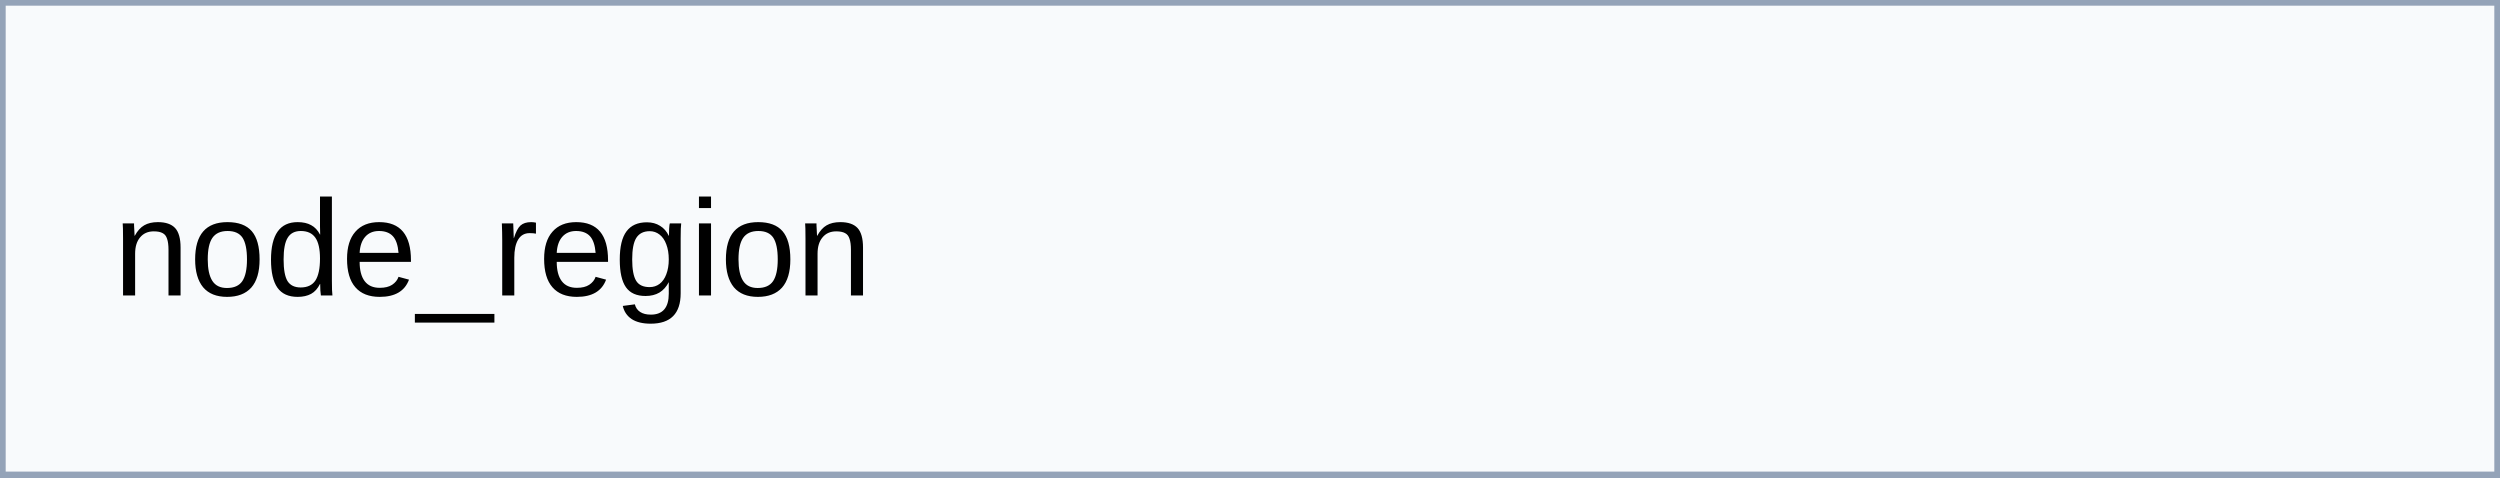
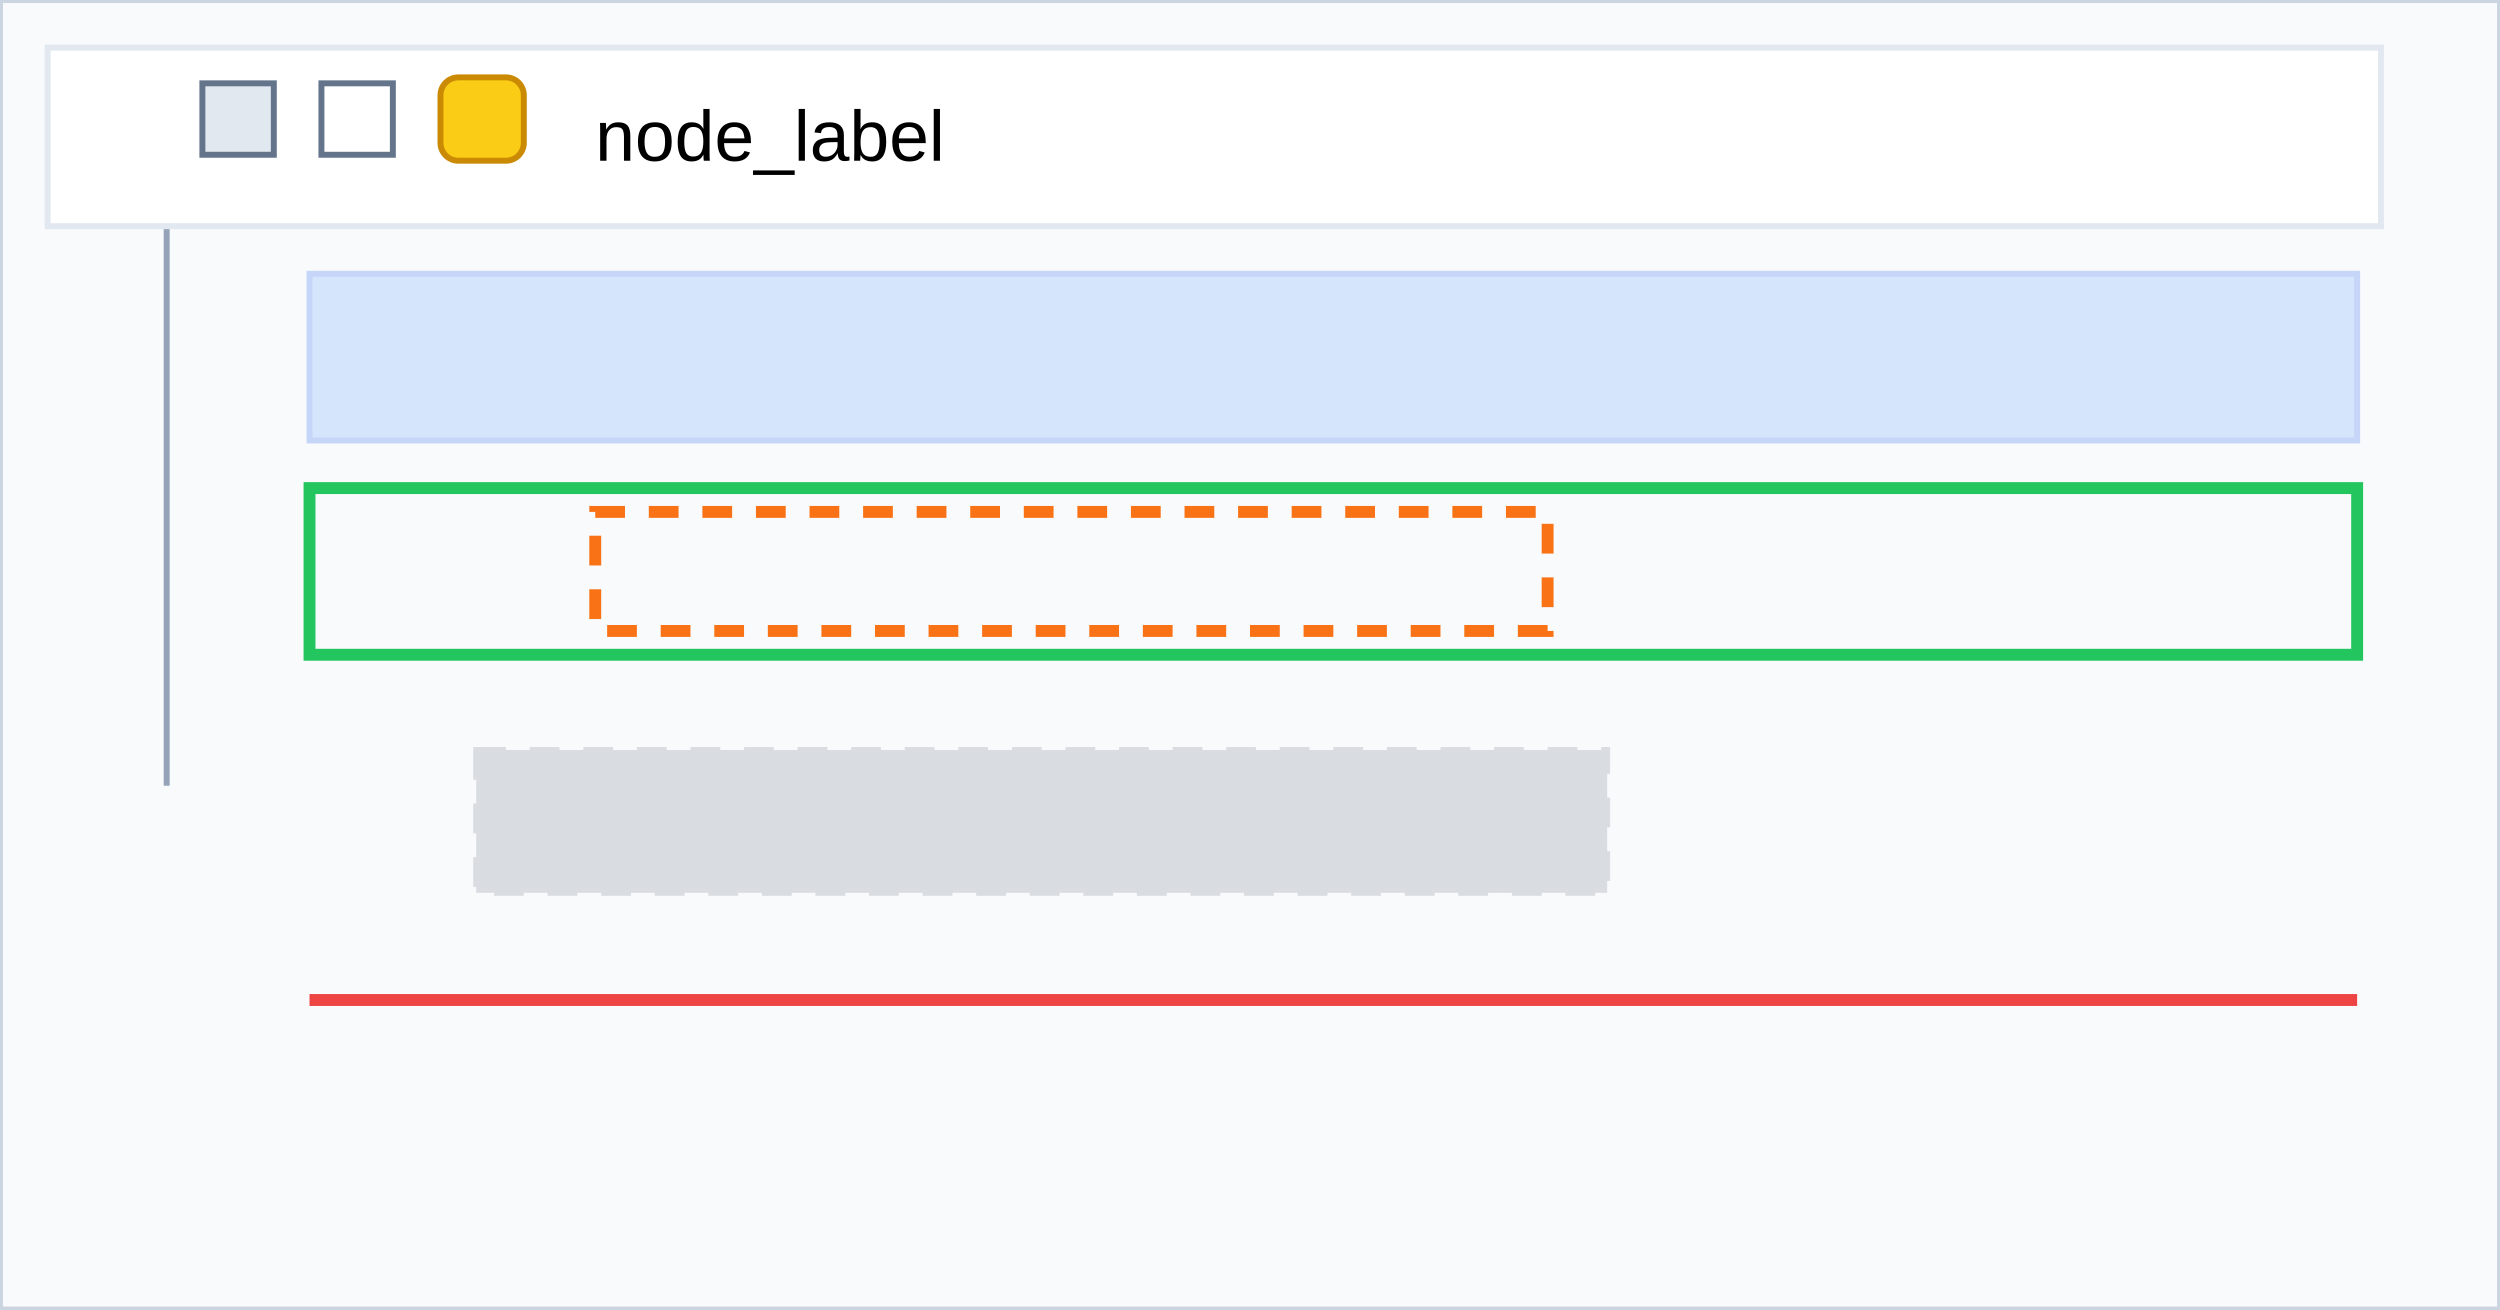
- <svg xmlns="http://www.w3.org/2000/svg" viewBox="0 0 220 42">
+ <svg xmlns="http://www.w3.org/2000/svg" viewBox="0 0 420 220">
  <g data-frog-part="node_region">
-     <rect width="220" height="42" fill="#f8fafc" stroke="#94a3b8" />
-     <text x="10" y="26" font-family="system-ui, Segoe UI, Arial, sans-serif" font-size="12">node_region</text>
+     <rect width="420" height="220" fill="#f8fafc" stroke="#cbd5e1" />
+     <g data-frog-part="node_connector">
+       <line x1="28" y1="24" x2="28" y2="132" stroke="#94a3b8" />
+     </g>
+     <g data-frog-part="node_row">
+       <rect x="8" y="8" width="392" height="30" fill="#ffffff" stroke="#e2e8f0" />
+       <g data-frog-part="node_indent">
+         <rect x="12" y="12" width="18" height="20" fill="none" />
+       </g>
+       <g data-frog-part="expander_face">
+         <rect x="34" y="14" width="12" height="12" fill="#e2e8f0" stroke="#64748b" />
+       </g>
+       <g data-frog-part="checkbox_face">
+         <rect x="54" y="14" width="12" height="12" fill="#ffffff" stroke="#64748b" />
+       </g>
+       <g data-frog-part="node_icon">
+         <rect x="74" y="13" width="14" height="14" rx="3" fill="#facc15" stroke="#ca8a04" />
+       </g>
+       <text data-frog-part="node_label" x="100" y="27" font-family="system-ui, Segoe UI, Arial, sans-serif" font-size="12">node_label</text>
+     </g>
+     <rect data-frog-part="selection_face" x="52" y="46" width="344" height="28" fill="#60a5fa" opacity="0.24" stroke="#2563eb" />
+     <rect data-frog-part="active_node" x="52" y="82" width="344" height="28" fill="none" stroke="#22c55e" stroke-width="2" />
+     <rect data-frog-part="edit_overlay" x="100" y="86" width="160" height="20" fill="none" stroke="#f97316" stroke-width="2" stroke-dasharray="5 4" />
+     <rect data-frog-part="drag_feedback" x="80" y="126" width="190" height="24" fill="#334155" opacity="0.16" stroke="#334155" stroke-dasharray="5 4" />
+     <line data-frog-part="drop_target" x1="52" y1="168" x2="396" y2="168" stroke="#ef4444" stroke-width="2" />
  </g>
</svg>
